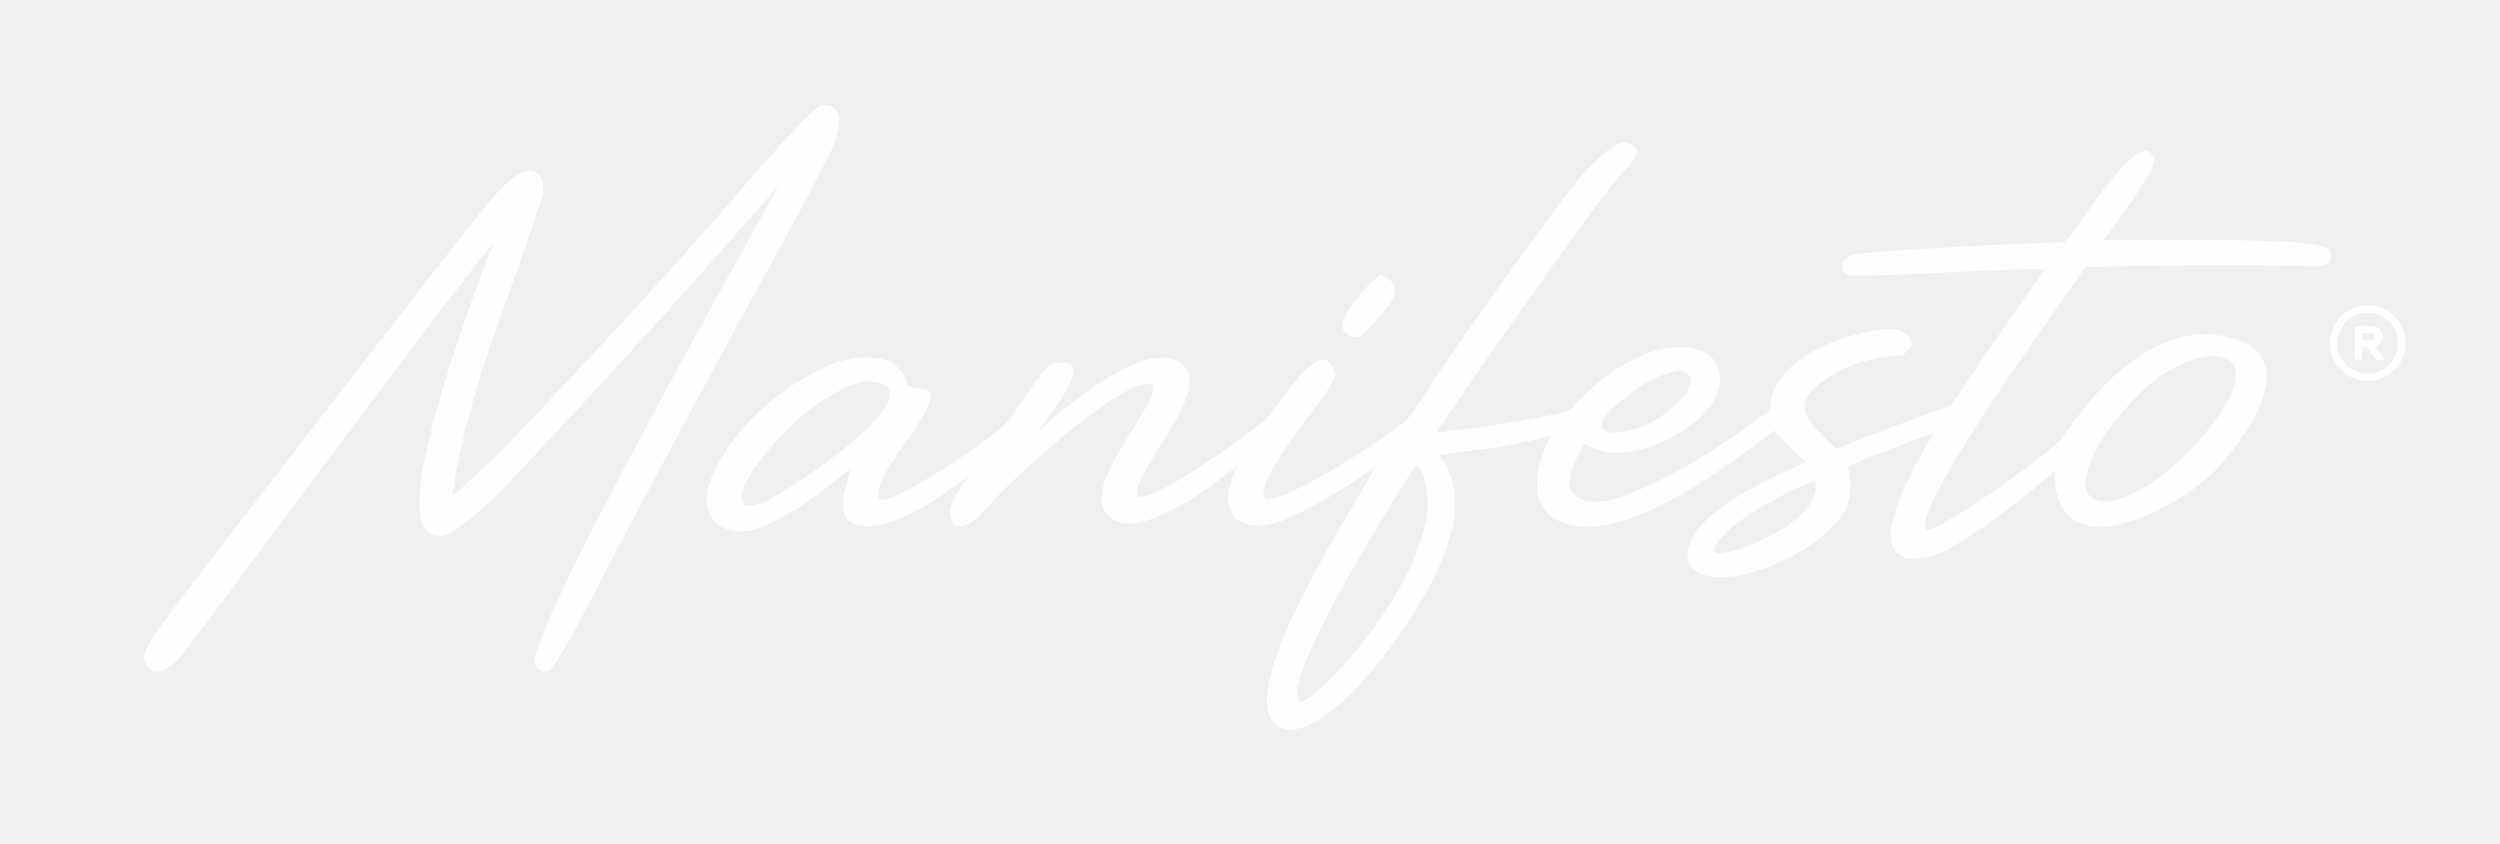
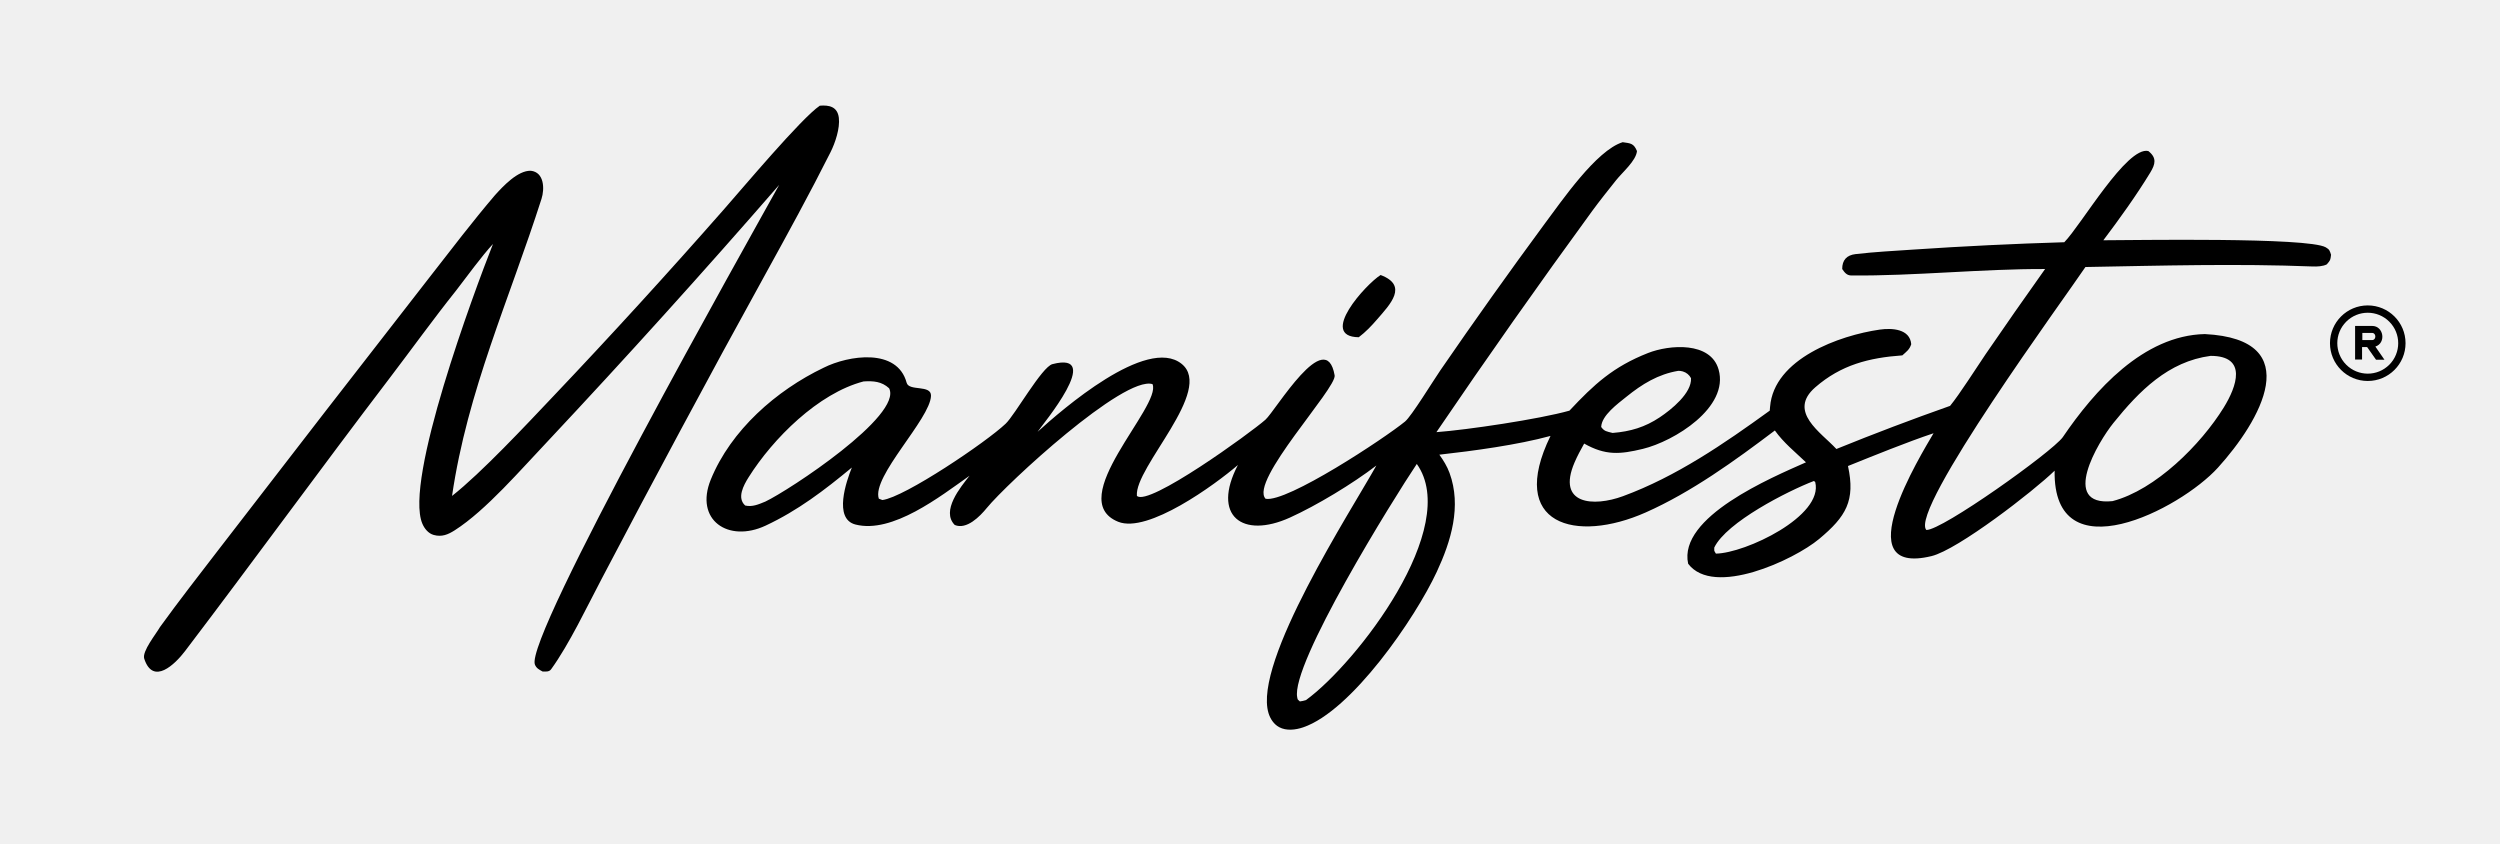
<svg xmlns="http://www.w3.org/2000/svg" width="794" height="268" viewBox="0 0 794 268" fill="none">
-   <path d="M515.359 45.16C517.891 45.526 518.885 45.512 519.904 47.979C519.596 51.101 515.302 54.681 513.264 57.245C510.679 60.493 508.152 63.64 505.687 67C488.799 90.136 472.299 113.557 456.204 137.253C465.866 136.537 488.841 133.14 498.461 130.421C506.283 122.065 512.337 116.473 523.43 112.112C530.19 109.456 543.278 108.406 545.825 117.359C549.265 129.44 531.637 140.183 521.758 142.566C514.489 144.325 509.905 144.704 503.13 140.88C501.997 142.912 500.973 144.787 500.065 146.905C494.333 160.305 506.105 161.026 515.45 157.591C532.372 151.374 547.637 140.871 562.075 130.416L562.108 129.959L562.175 129.195C563.391 113.964 584.205 106.513 597.019 104.681C600.892 104.127 606.605 104.444 607.008 109.324C606.456 111.053 605.528 111.636 604.183 112.866C593.56 113.627 584.738 115.887 576.551 122.992C567.625 130.742 578.396 137.344 583.234 142.601C595.164 137.758 607.21 133.188 619.351 128.902C622.45 125.112 627.596 116.953 630.599 112.545C636.826 103.454 643.13 94.419 649.52 85.442C629.518 85.371 608.046 87.671 587.958 87.492C586.526 87.48 585.815 86.52 585.085 85.439C585.07 82.629 586.492 81.03 589.332 80.702C595.4 80.001 601.618 79.671 607.729 79.263C623.676 78.188 639.642 77.411 655.617 76.932C660.907 71.594 675.465 46.366 682.302 47.969C685.065 50.115 684.547 52.139 682.927 54.805C678.526 62.049 673.106 69.569 668.023 76.308C677.523 76.3 733.02 75.301 738.667 78.551C739.882 79.25 739.93 79.659 740.343 80.911C740.118 82.693 740.16 82.572 739.007 83.951C737.797 84.613 735.889 84.689 734.496 84.634C710.381 83.684 686.439 84.366 662.33 84.805C656.438 93.665 606.284 162.083 611.803 168.32C616.753 168.488 651.633 143.62 655.118 138.877C665.198 124.031 680.727 106.524 700.253 106.101C733.035 107.768 717.718 133.856 704.414 148.529C692.354 161.834 652.008 182.537 652.547 149.49C645.959 155.919 621.844 174.58 613.456 176.617C586.147 183.233 610.049 144.557 614.095 137.599C605.557 140.458 595.28 144.648 586.92 148.006C589.312 159.028 586.324 164.03 577.748 171.184C569.786 177.829 544.23 189.763 536.153 179.039C532.934 164.179 562.521 151.744 573.577 146.833C570.074 143.494 566.481 140.626 563.694 136.72C551.067 146.276 537.128 156.351 522.657 162.761C500.517 172.572 478.613 166.777 492.44 138.449C481.98 141.308 467.941 143.201 457.135 144.407C458.437 146.214 459.61 148.111 460.374 150.211C464.246 160.777 460.859 171.88 456.309 181.639C449.448 196.37 429.254 225.813 413.855 231.012C411.487 231.814 408.579 232.184 406.278 230.954C404.587 230.051 403.443 228.316 402.89 226.52C397.908 210.27 429.182 162.112 437.138 147.847C429.638 153.617 418.179 160.536 409.679 164.385C394.55 171.231 384.721 163.822 393.161 147.684C385.867 153.954 364.547 169.512 355.14 165.716C337.652 158.662 369.077 129.017 366.036 121.995C356.908 119.24 319.829 153.479 313.397 161.344C311.208 164.025 306.991 168.325 303.228 166.734C298.805 162.271 305.055 154.732 307.928 151.095C298.595 157.682 283.405 169.602 271.685 166.585C264.641 164.773 268.811 152.806 270.548 148.486C261.807 155.717 253.419 162.137 243.152 166.941C231.304 172.481 220.509 165.163 225.748 152.306C232.139 136.619 246.57 123.983 261.586 116.791C269.471 112.836 284.967 110.408 287.949 121.565C288.695 124.352 295.802 122.078 295.686 125.717C295.452 133.078 276.75 151.398 279.114 158.379L280.239 158.812C287.297 157.941 313.376 140.328 319.408 134.558C322.304 131.838 330.903 116.518 334.251 115.649C350.801 111.356 331.057 134.88 329.535 137.143C337.254 130.142 364.176 106.695 375.261 115.541C385.757 123.915 360.245 148.409 361.079 157.485C364.658 161.054 397.283 137.398 401.901 133.299C405.125 130.435 421.105 103.228 423.882 119.219C424.584 123.262 396.674 152.911 401.954 158.408C408.69 159.724 439.795 139.161 446.239 133.88C448.291 132.198 455.286 120.76 457.443 117.639C468.229 101.943 479.275 86.423 490.576 71.087C495.967 63.903 506.965 47.754 515.359 45.16ZM449.976 147.348C442.658 158.26 409.785 211.082 412.005 221.523C412.187 222.377 412.096 222.066 412.84 222.776C413.619 222.637 414.033 222.608 414.782 222.349C430.911 210.611 464.231 167.407 449.976 147.348ZM260.375 33.566C263.326 33.323 265.978 33.859 266.415 37.406C266.823 40.725 265.268 45.372 263.767 48.356C257.172 61.468 250.114 74.333 243.032 87.185C233.968 103.604 225.008 120.08 216.154 136.613C207.731 152.291 199.388 168.007 191.124 183.767C186.546 192.43 180.802 204.605 175.04 212.552C174.385 213.455 173.293 213.282 172.325 213.268C171.278 212.706 170.367 212.264 169.888 211.077C166.485 202.655 237.416 76.875 247.465 58.719C223.478 86.315 198.973 113.458 173.965 140.136C165.594 148.928 154.376 162.069 144.431 168.416C142.278 169.79 140.317 170.616 137.741 169.9C136.021 169.42 134.799 167.878 134.133 166.302C128.33 152.532 150.49 92.919 156.572 77.484C153.099 81.21 148.141 88.007 144.866 92.264C137.588 101.386 130.675 111.002 123.59 120.3C101.751 148.962 80.551 178.127 58.75 206.811C55.614 210.938 48.605 217.817 45.806 209.193C45.056 206.878 49.571 201.343 50.797 199.171C56.758 190.926 63.095 182.801 69.318 174.705L103.231 130.785L136.785 87.6C143.467 79.039 150.122 70.281 157.177 62.018C159.772 59.145 164.456 54.098 168.591 54.233C172.853 54.706 173.009 59.943 171.979 63.164C161.836 94.889 148.425 124.213 143.57 157.509C152.899 150.162 167.127 134.932 175.672 125.914C194.179 106.412 212.306 86.554 230.043 66.351C235.857 59.758 254.554 37.481 260.375 33.566ZM576.109 152.758C567.744 155.963 548.323 165.851 544.451 173.903C544.494 175.253 544.268 174.634 544.969 175.83C554.271 175.705 579.256 163.924 576.512 153.094L576.109 152.758ZM282.378 123.31C279.996 121.131 277.389 120.953 274.267 121.145C259.891 124.891 245.494 139.275 237.758 151.58C236.13 154.175 233.996 158.144 236.667 160.551C238.921 161.084 240.931 160.186 243.074 159.302C250.586 155.742 286.814 131.934 282.378 123.31ZM702.096 113.025C688.648 114.793 679.384 124.208 671.216 134.341C666.407 140.309 654.065 160.887 670.933 159.157C684.602 155.597 699.007 141.178 706.267 129.421C710.366 122.786 713.901 113.028 702.096 113.025ZM533.035 117.776C526.602 118.848 521.503 122.006 516.492 126.058C513.801 128.234 508.665 131.934 508.54 135.614C509.544 136.998 510.212 137.018 512.172 137.503C517.794 137.051 522.431 135.686 527.149 132.534C530.82 130.084 537.348 124.837 537.065 120.105C536.527 119.065 535.586 118.293 534.457 117.969C533.823 117.787 533.64 117.806 533.035 117.776ZM438.483 87.344C447.376 90.687 441.496 96.67 437.422 101.376C435.605 103.48 433.77 105.421 431.536 107.109C418.597 106.928 433.923 90.152 438.483 87.344Z" fill="#FEFEFE" style="fill:#FEFEFE;fill:color(display-p3 0.996 0.996 0.996);fill-opacity:1;" />
-   <path d="M758.838 102.162C762.616 105.941 762.617 112.058 758.838 115.838C755.059 119.617 748.942 119.617 745.162 115.838C741.384 112.059 741.383 105.942 745.162 102.162C748.941 98.384 755.058 98.383 758.838 102.162ZM752 97C745.373 97 740 102.373 740 109C740 115.627 745.373 121 752 121C758.627 121 764 115.627 764 109C764 102.373 758.627 97 752 97ZM754.628 114.251H757.301L754.416 110.073C757.92 108.928 757.053 103.516 753.409 103.516H747.976V114.194H750.191V110.234H751.806L754.628 114.251ZM750.278 105.743H753.409C754.737 105.743 754.737 108.006 753.409 108.006H750.278V105.743Z" fill="white" style="fill:white;fill-opacity:1;" />
+   <path d="M515.359 45.16C517.891 45.526 518.885 45.512 519.904 47.979C519.596 51.101 515.302 54.681 513.264 57.245C510.679 60.493 508.152 63.64 505.687 67C488.799 90.136 472.299 113.557 456.204 137.253C465.866 136.537 488.841 133.14 498.461 130.421C506.283 122.065 512.337 116.473 523.43 112.112C530.19 109.456 543.278 108.406 545.825 117.359C549.265 129.44 531.637 140.183 521.758 142.566C514.489 144.325 509.905 144.704 503.13 140.88C501.997 142.912 500.973 144.787 500.065 146.905C494.333 160.305 506.105 161.026 515.45 157.591C532.372 151.374 547.637 140.871 562.075 130.416L562.108 129.959L562.175 129.195C563.391 113.964 584.205 106.513 597.019 104.681C600.892 104.127 606.605 104.444 607.008 109.324C606.456 111.053 605.528 111.636 604.183 112.866C593.56 113.627 584.738 115.887 576.551 122.992C567.625 130.742 578.396 137.344 583.234 142.601C595.164 137.758 607.21 133.188 619.351 128.902C622.45 125.112 627.596 116.953 630.599 112.545C636.826 103.454 643.13 94.419 649.52 85.442C629.518 85.371 608.046 87.671 587.958 87.492C586.526 87.48 585.815 86.52 585.085 85.439C585.07 82.629 586.492 81.03 589.332 80.702C595.4 80.001 601.618 79.671 607.729 79.263C623.676 78.188 639.642 77.411 655.617 76.932C660.907 71.594 675.465 46.366 682.302 47.969C685.065 50.115 684.547 52.139 682.927 54.805C678.526 62.049 673.106 69.569 668.023 76.308C677.523 76.3 733.02 75.301 738.667 78.551C739.882 79.25 739.93 79.659 740.343 80.911C740.118 82.693 740.16 82.572 739.007 83.951C737.797 84.613 735.889 84.689 734.496 84.634C710.381 83.684 686.439 84.366 662.33 84.805C656.438 93.665 606.284 162.083 611.803 168.32C616.753 168.488 651.633 143.62 655.118 138.877C665.198 124.031 680.727 106.524 700.253 106.101C733.035 107.768 717.718 133.856 704.414 148.529C692.354 161.834 652.008 182.537 652.547 149.49C645.959 155.919 621.844 174.58 613.456 176.617C586.147 183.233 610.049 144.557 614.095 137.599C605.557 140.458 595.28 144.648 586.92 148.006C589.312 159.028 586.324 164.03 577.748 171.184C569.786 177.829 544.23 189.763 536.153 179.039C532.934 164.179 562.521 151.744 573.577 146.833C570.074 143.494 566.481 140.626 563.694 136.72C551.067 146.276 537.128 156.351 522.657 162.761C500.517 172.572 478.613 166.777 492.44 138.449C481.98 141.308 467.941 143.201 457.135 144.407C458.437 146.214 459.61 148.111 460.374 150.211C464.246 160.777 460.859 171.88 456.309 181.639C449.448 196.37 429.254 225.813 413.855 231.012C411.487 231.814 408.579 232.184 406.278 230.954C404.587 230.051 403.443 228.316 402.89 226.52C397.908 210.27 429.182 162.112 437.138 147.847C429.638 153.617 418.179 160.536 409.679 164.385C394.55 171.231 384.721 163.822 393.161 147.684C385.867 153.954 364.547 169.512 355.14 165.716C337.652 158.662 369.077 129.017 366.036 121.995C356.908 119.24 319.829 153.479 313.397 161.344C311.208 164.025 306.991 168.325 303.228 166.734C298.805 162.271 305.055 154.732 307.928 151.095C298.595 157.682 283.405 169.602 271.685 166.585C264.641 164.773 268.811 152.806 270.548 148.486C261.807 155.717 253.419 162.137 243.152 166.941C231.304 172.481 220.509 165.163 225.748 152.306C232.139 136.619 246.57 123.983 261.586 116.791C269.471 112.836 284.967 110.408 287.949 121.565C288.695 124.352 295.802 122.078 295.686 125.717C295.452 133.078 276.75 151.398 279.114 158.379L280.239 158.812C287.297 157.941 313.376 140.328 319.408 134.558C322.304 131.838 330.903 116.518 334.251 115.649C350.801 111.356 331.057 134.88 329.535 137.143C337.254 130.142 364.176 106.695 375.261 115.541C385.757 123.915 360.245 148.409 361.079 157.485C364.658 161.054 397.283 137.398 401.901 133.299C405.125 130.435 421.105 103.228 423.882 119.219C424.584 123.262 396.674 152.911 401.954 158.408C408.69 159.724 439.795 139.161 446.239 133.88C448.291 132.198 455.286 120.76 457.443 117.639C468.229 101.943 479.275 86.423 490.576 71.087C495.967 63.903 506.965 47.754 515.359 45.16ZM449.976 147.348C442.658 158.26 409.785 211.082 412.005 221.523C412.187 222.377 412.096 222.066 412.84 222.776C413.619 222.637 414.033 222.608 414.782 222.349C430.911 210.611 464.231 167.407 449.976 147.348ZM260.375 33.566C263.326 33.323 265.978 33.859 266.415 37.406C266.823 40.725 265.268 45.372 263.767 48.356C257.172 61.468 250.114 74.333 243.032 87.185C233.968 103.604 225.008 120.08 216.154 136.613C207.731 152.291 199.388 168.007 191.124 183.767C186.546 192.43 180.802 204.605 175.04 212.552C174.385 213.455 173.293 213.282 172.325 213.268C171.278 212.706 170.367 212.264 169.888 211.077C166.485 202.655 237.416 76.875 247.465 58.719C223.478 86.315 198.973 113.458 173.965 140.136C165.594 148.928 154.376 162.069 144.431 168.416C142.278 169.79 140.317 170.616 137.741 169.9C136.021 169.42 134.799 167.878 134.133 166.302C128.33 152.532 150.49 92.919 156.572 77.484C153.099 81.21 148.141 88.007 144.866 92.264C137.588 101.386 130.675 111.002 123.59 120.3C101.751 148.962 80.551 178.127 58.75 206.811C55.614 210.938 48.605 217.817 45.806 209.193C45.056 206.878 49.571 201.343 50.797 199.171C56.758 190.926 63.095 182.801 69.318 174.705L103.231 130.785L136.785 87.6C143.467 79.039 150.122 70.281 157.177 62.018C159.772 59.145 164.456 54.098 168.591 54.233C172.853 54.706 173.009 59.943 171.979 63.164C161.836 94.889 148.425 124.213 143.57 157.509C152.899 150.162 167.127 134.932 175.672 125.914C194.179 106.412 212.306 86.554 230.043 66.351C235.857 59.758 254.554 37.481 260.375 33.566ZM576.109 152.758C567.744 155.963 548.323 165.851 544.451 173.903C544.494 175.253 544.268 174.634 544.969 175.83C554.271 175.705 579.256 163.924 576.512 153.094L576.109 152.758ZM282.378 123.31C279.996 121.131 277.389 120.953 274.267 121.145C259.891 124.891 245.494 139.275 237.758 151.58C236.13 154.175 233.996 158.144 236.667 160.551C238.921 161.084 240.931 160.186 243.074 159.302C250.586 155.742 286.814 131.934 282.378 123.31ZM702.096 113.025C688.648 114.793 679.384 124.208 671.216 134.341C666.407 140.309 654.065 160.887 670.933 159.157C684.602 155.597 699.007 141.178 706.267 129.421C710.366 122.786 713.901 113.028 702.096 113.025ZM533.035 117.776C526.602 118.848 521.503 122.006 516.492 126.058C513.801 128.234 508.665 131.934 508.54 135.614C509.544 136.998 510.212 137.018 512.172 137.503C517.794 137.051 522.431 135.686 527.149 132.534C530.82 130.084 537.348 124.837 537.065 120.105C536.527 119.065 535.586 118.293 534.457 117.969C533.823 117.787 533.64 117.806 533.035 117.776ZM438.483 87.344C447.376 90.687 441.496 96.67 437.422 101.376C435.605 103.48 433.77 105.421 431.536 107.109C418.597 106.928 433.923 90.152 438.483 87.344Z" fill="black" style="fill:black;fill-opacity:1;" />
+   <path d="M758.838 102.162C762.616 105.941 762.617 112.058 758.838 115.838C755.059 119.617 748.942 119.617 745.162 115.838C741.384 112.059 741.383 105.942 745.162 102.162C748.941 98.384 755.058 98.383 758.838 102.162ZM752 97C745.373 97 740 102.373 740 109C740 115.627 745.373 121 752 121C758.627 121 764 115.627 764 109C764 102.373 758.627 97 752 97ZM754.628 114.251H757.301L754.416 110.073C757.92 108.928 757.053 103.516 753.409 103.516H747.976V114.194H750.191V110.234H751.806L754.628 114.251ZM750.278 105.743H753.409C754.737 105.743 754.737 108.006 753.409 108.006H750.278V105.743Z" fill="black" style="fill:black;fill-opacity:1;" />
</svg>
